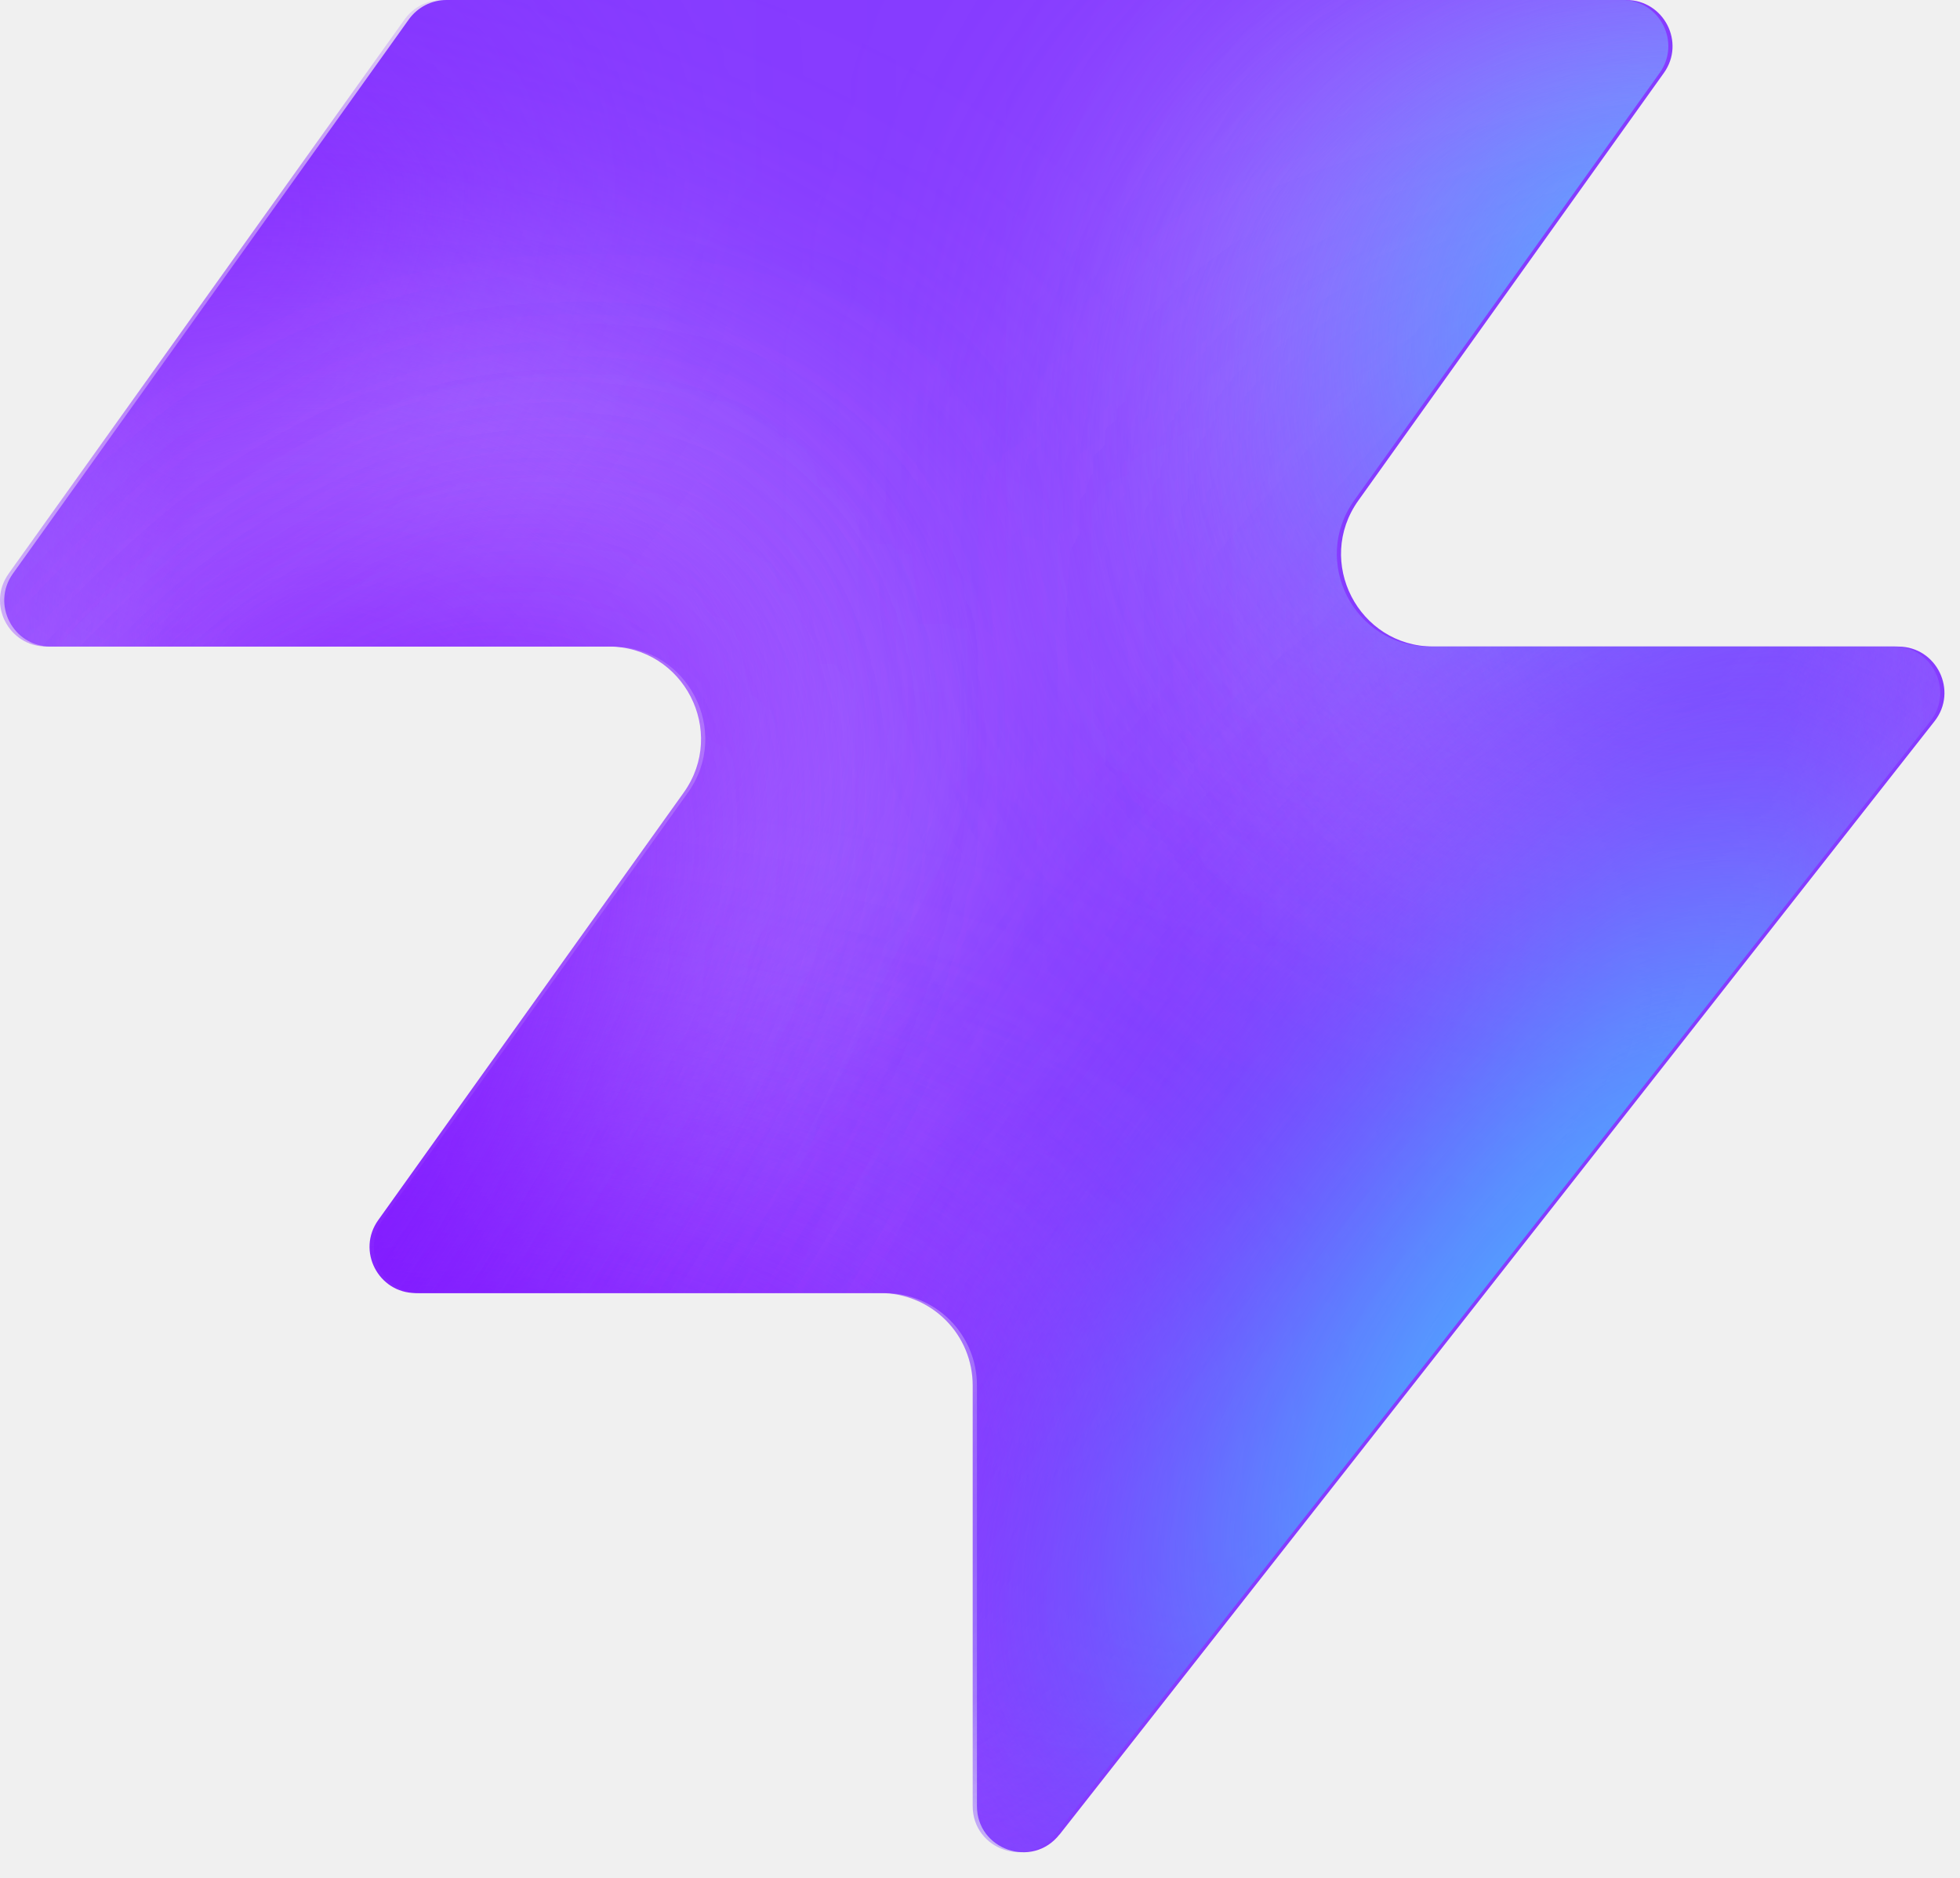
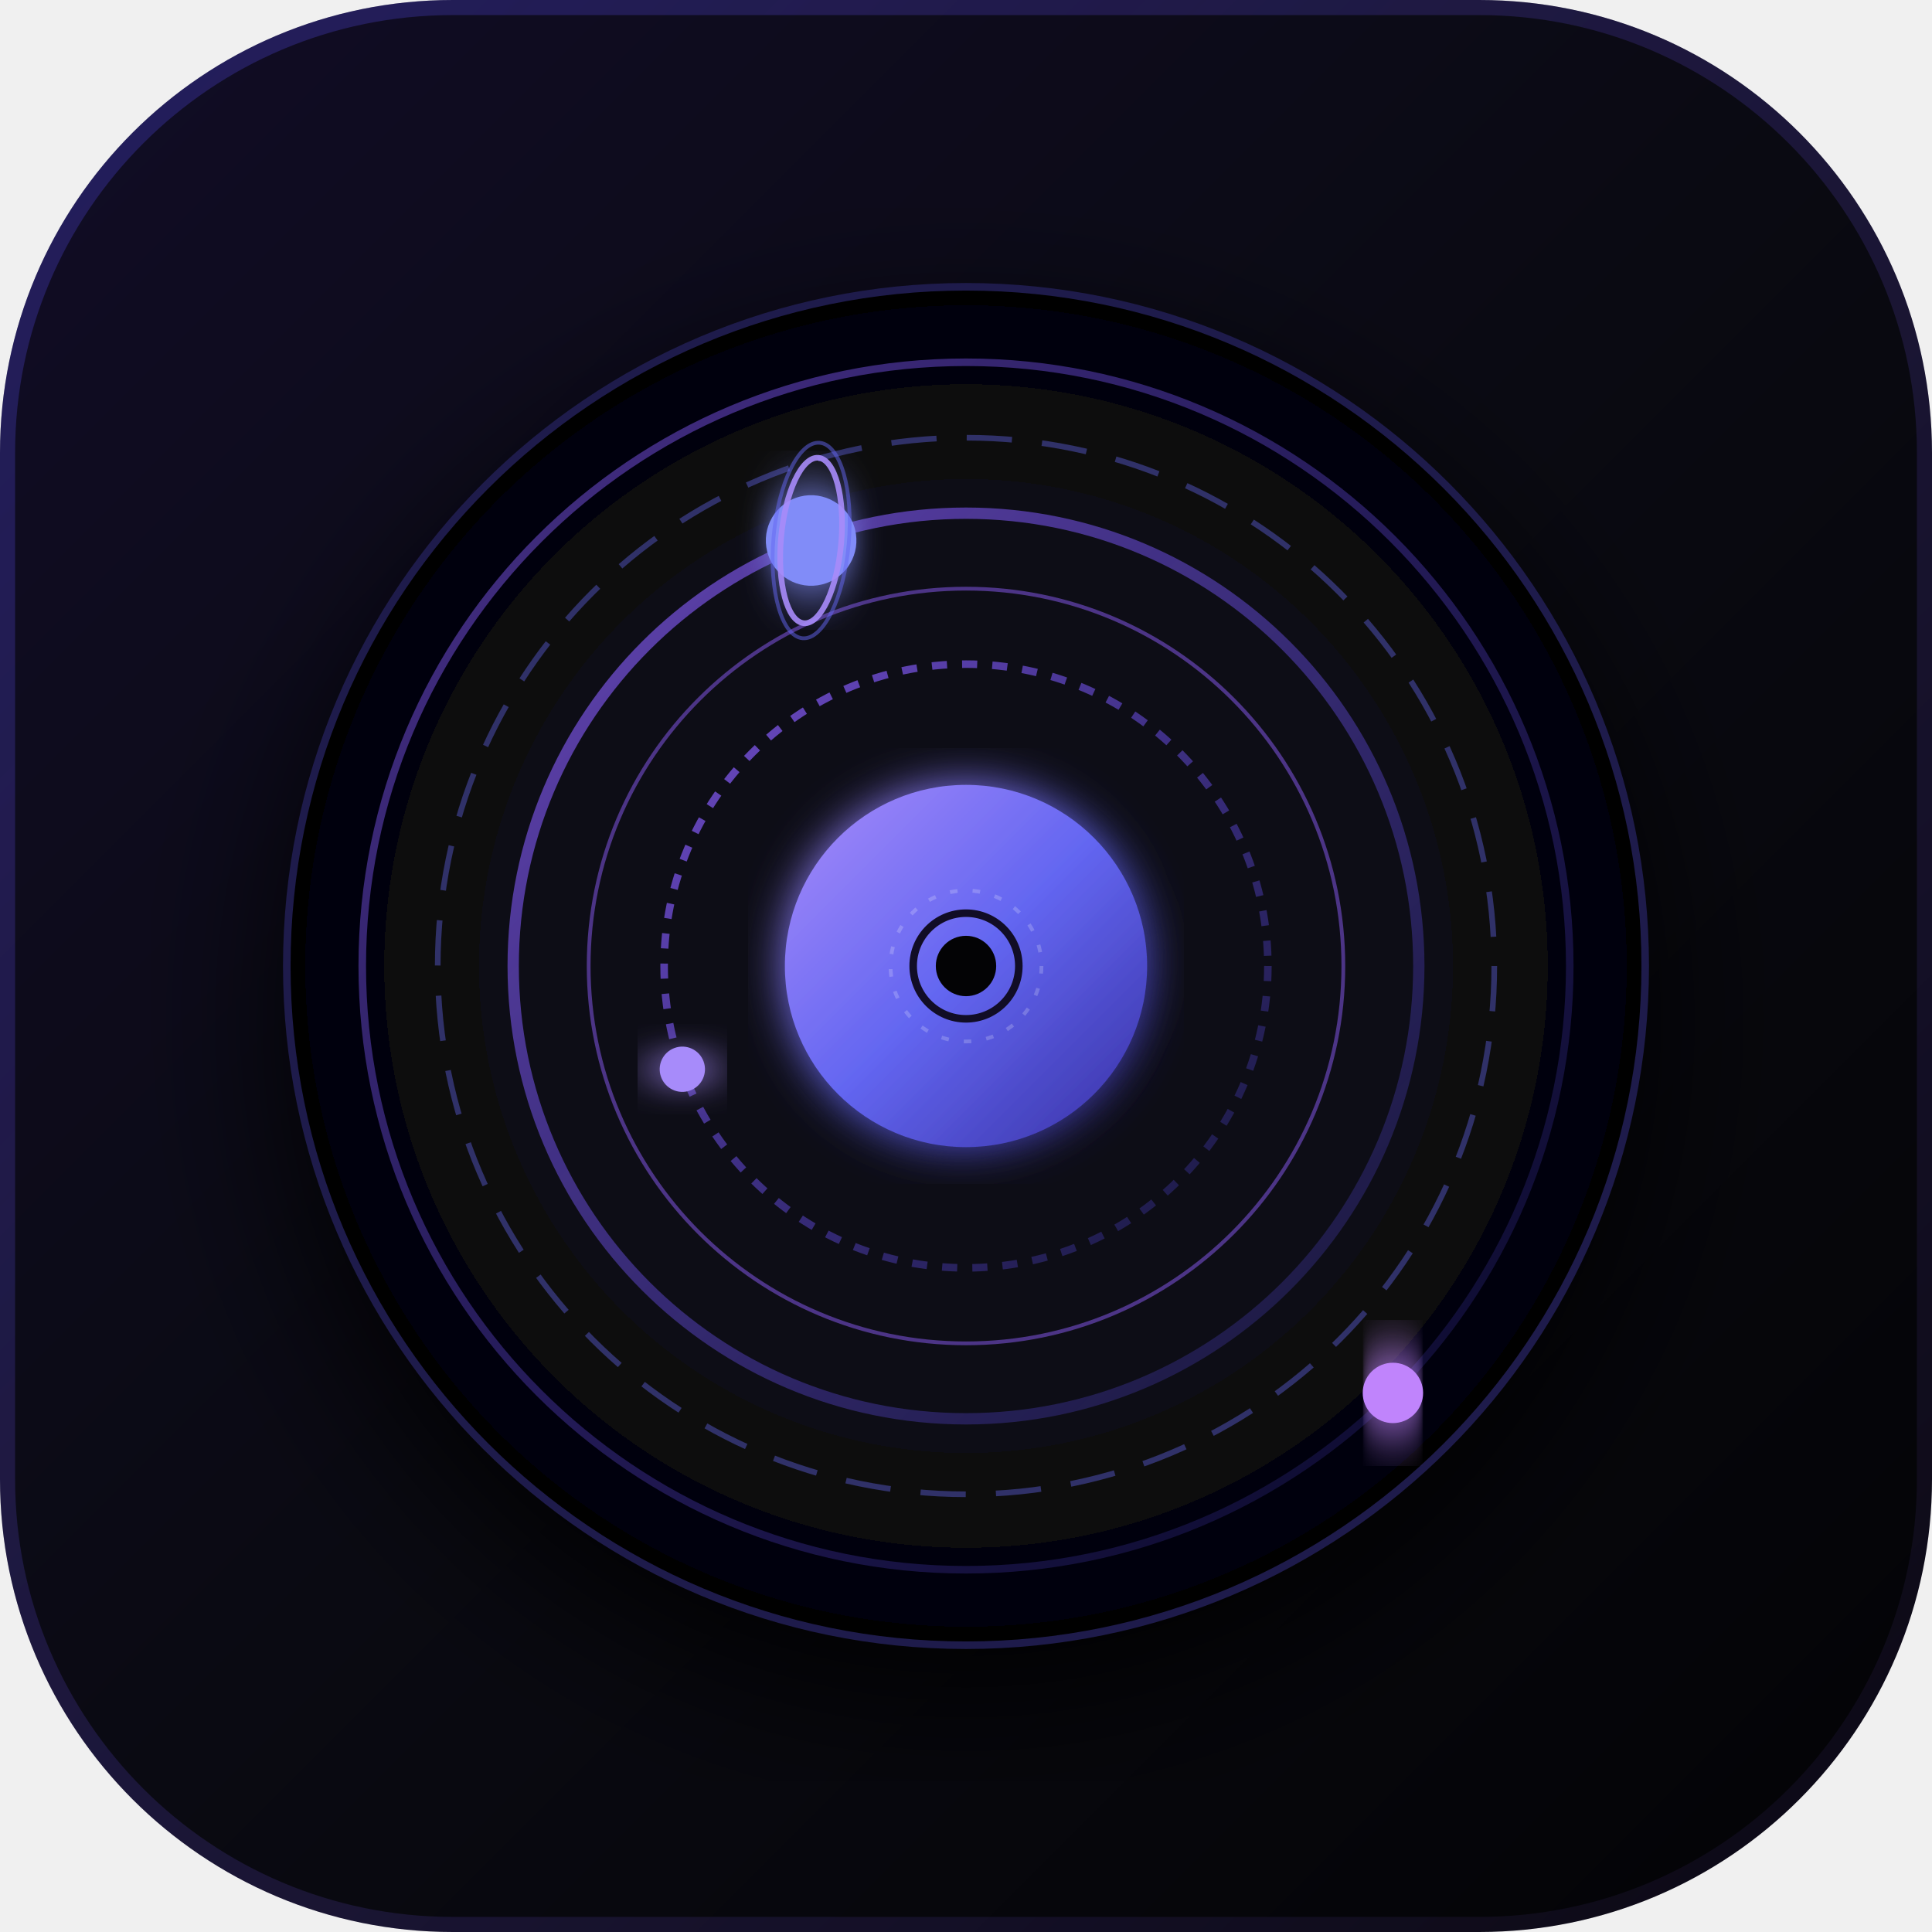
- <svg xmlns="http://www.w3.org/2000/svg" width="48" height="46" fill="none" viewBox="0 0 48 46">
-   <path fill="#863bff" d="M25.946 44.938c-.664.845-2.021.375-2.021-.698V33.937a2.26 2.26 0 0 0-2.262-2.262H10.287c-.92 0-1.456-1.04-.92-1.788l7.48-10.471c1.07-1.497 0-3.578-1.842-3.578H1.237c-.92 0-1.456-1.04-.92-1.788L10.013.474c.214-.297.556-.474.92-.474h28.894c.92 0 1.456 1.04.92 1.788l-7.48 10.471c-1.07 1.498 0 3.579 1.842 3.579h11.377c.943 0 1.473 1.088.89 1.83L25.947 44.94z" style="fill:#863bff;fill:color(display-p3 .525 .23 1);fill-opacity:1" />
-   <mask id="a" width="48" height="46" x="0" y="0" maskUnits="userSpaceOnUse" style="mask-type:alpha">
-     <path fill="#000" d="M25.842 44.938c-.664.844-2.021.375-2.021-.698V33.937a2.26 2.26 0 0 0-2.262-2.262H10.183c-.92 0-1.456-1.04-.92-1.788l7.48-10.471c1.07-1.498 0-3.579-1.842-3.579H1.133c-.92 0-1.456-1.04-.92-1.787L9.91.473c.214-.297.556-.474.92-.474h28.894c.92 0 1.456 1.04.92 1.788l-7.48 10.471c-1.07 1.498 0 3.578 1.842 3.578h11.377c.943 0 1.473 1.088.89 1.832L25.843 44.94z" style="fill:#000;fill-opacity:1" />
-   </mask>
-   <g mask="url(#a)">
-     <g filter="url(#b)">
-       <ellipse cx="5.508" cy="14.704" fill="#ede6ff" rx="5.508" ry="14.704" style="fill:#ede6ff;fill:color(display-p3 .927 .903 1);fill-opacity:1" transform="matrix(.00324 1 1 -.00324 -4.47 31.516)" />
-     </g>
-     <g filter="url(#c)">
-       <ellipse cx="10.399" cy="29.851" fill="#ede6ff" rx="10.399" ry="29.851" style="fill:#ede6ff;fill:color(display-p3 .927 .903 1);fill-opacity:1" transform="matrix(.00324 1 1 -.00324 -39.328 7.883)" />
-     </g>
-     <g filter="url(#d)">
-       <ellipse cx="5.508" cy="30.487" fill="#7e14ff" rx="5.508" ry="30.487" style="fill:#7e14ff;fill:color(display-p3 .492 .077 1);fill-opacity:1" transform="rotate(89.814 -25.913 -14.639)scale(1 -1)" />
-     </g>
-     <g filter="url(#e)">
-       <ellipse cx="5.508" cy="30.599" fill="#7e14ff" rx="5.508" ry="30.599" style="fill:#7e14ff;fill:color(display-p3 .492 .077 1);fill-opacity:1" transform="rotate(89.814 -32.644 -3.334)scale(1 -1)" />
-     </g>
-     <g filter="url(#f)">
-       <ellipse cx="5.508" cy="30.599" fill="#7e14ff" rx="5.508" ry="30.599" style="fill:#7e14ff;fill:color(display-p3 .492 .077 1);fill-opacity:1" transform="matrix(.00324 1 1 -.00324 -34.34 30.47)" />
-     </g>
-     <g filter="url(#g)">
-       <ellipse cx="14.072" cy="22.078" fill="#ede6ff" rx="14.072" ry="22.078" style="fill:#ede6ff;fill:color(display-p3 .927 .903 1);fill-opacity:1" transform="rotate(93.35 24.506 48.493)scale(-1 1)" />
-     </g>
-     <g filter="url(#h)">
-       <ellipse cx="3.47" cy="21.501" fill="#7e14ff" rx="3.47" ry="21.501" style="fill:#7e14ff;fill:color(display-p3 .492 .077 1);fill-opacity:1" transform="rotate(89.009 28.708 47.59)scale(-1 1)" />
-     </g>
-     <g filter="url(#i)">
-       <ellipse cx="3.47" cy="21.501" fill="#7e14ff" rx="3.47" ry="21.501" style="fill:#7e14ff;fill:color(display-p3 .492 .077 1);fill-opacity:1" transform="rotate(89.009 28.708 47.59)scale(-1 1)" />
-     </g>
-     <g filter="url(#j)">
-       <ellipse cx=".387" cy="8.972" fill="#7e14ff" rx="4.407" ry="29.108" style="fill:#7e14ff;fill:color(display-p3 .492 .077 1);fill-opacity:1" transform="rotate(39.51 .387 8.972)" />
-     </g>
-     <g filter="url(#k)">
-       <ellipse cx="47.523" cy="-6.092" fill="#7e14ff" rx="4.407" ry="29.108" style="fill:#7e14ff;fill:color(display-p3 .492 .077 1);fill-opacity:1" transform="rotate(37.892 47.523 -6.092)" />
-     </g>
-     <g filter="url(#l)">
-       <ellipse cx="41.412" cy="6.333" fill="#47bfff" rx="5.971" ry="9.665" style="fill:#47bfff;fill:color(display-p3 .28 .748 1);fill-opacity:1" transform="rotate(37.892 41.412 6.333)" />
-     </g>
-     <g filter="url(#m)">
-       <ellipse cx="-1.879" cy="38.332" fill="#7e14ff" rx="4.407" ry="29.108" style="fill:#7e14ff;fill:color(display-p3 .492 .077 1);fill-opacity:1" transform="rotate(37.892 -1.88 38.332)" />
-     </g>
-     <g filter="url(#n)">
-       <ellipse cx="-1.879" cy="38.332" fill="#7e14ff" rx="4.407" ry="29.108" style="fill:#7e14ff;fill:color(display-p3 .492 .077 1);fill-opacity:1" transform="rotate(37.892 -1.88 38.332)" />
-     </g>
-     <g filter="url(#o)">
-       <ellipse cx="35.651" cy="29.907" fill="#7e14ff" rx="4.407" ry="29.108" style="fill:#7e14ff;fill:color(display-p3 .492 .077 1);fill-opacity:1" transform="rotate(37.892 35.651 29.907)" />
-     </g>
-     <g filter="url(#p)">
-       <ellipse cx="38.418" cy="32.4" fill="#47bfff" rx="5.971" ry="15.297" style="fill:#47bfff;fill:color(display-p3 .28 .748 1);fill-opacity:1" transform="rotate(37.892 38.418 32.4)" />
-     </g>
-   </g>
+ <svg xmlns="http://www.w3.org/2000/svg" viewBox="0 0 512 512">
  <defs>
-     <filter id="b" width="60.045" height="41.654" x="-19.77" y="16.149" color-interpolation-filters="sRGB" filterUnits="userSpaceOnUse">
-       <feFlood flood-opacity="0" result="BackgroundImageFix" />
-       <feBlend in="SourceGraphic" in2="BackgroundImageFix" result="shape" />
-       <feGaussianBlur result="effect1_foregroundBlur_2002_17158" stdDeviation="7.659" />
+     <linearGradient id="bg" x1="0%" y1="0%" x2="100%" y2="100%">
+       <stop offset="0%" stop-color="#110d26" />
+       <stop offset="50%" stop-color="#0a0a12" />
+       <stop offset="100%" stop-color="#030305" />
+     </linearGradient>
+     <linearGradient id="border-glow" x1="0%" y1="0%" x2="100%" y2="100%">
+       <stop offset="0%" stop-color="#4f46e5" stop-opacity="0.3" />
+       <stop offset="100%" stop-color="#8b5cf6" stop-opacity="0.05" />
+     </linearGradient>
+     <linearGradient id="center" x1="0%" y1="0%" x2="100%" y2="100%">
+       <stop offset="0%" stop-color="#a78bfa" />
+       <stop offset="50%" stop-color="#6366f1" />
+       <stop offset="100%" stop-color="#3730a3" />
+     </linearGradient>
+     <linearGradient id="groove-glow" x1="0%" y1="0%" x2="100%" y2="100%">
+       <stop offset="0%" stop-color="#8b5cf6" stop-opacity="0.9" />
+       <stop offset="100%" stop-color="#4f46e5" stop-opacity="0.2" />
+     </linearGradient>
+     <radialGradient id="vinyl-body" cx="50%" cy="50%" r="50%">
+       <stop offset="70%" stop-color="#0a0a12" />
+       <stop offset="100%" stop-color="#030305" />
+     </radialGradient>
+     <filter id="vinyl-shadow" x="-10%" y="-10%" width="120%" height="120%">
+       <feDropShadow dx="0" dy="15" stdDeviation="20" flood-color="#000" flood-opacity="0.9" />
    </filter>
-     <filter id="c" width="90.34" height="51.437" x="-54.613" y="-7.533" color-interpolation-filters="sRGB" filterUnits="userSpaceOnUse">
-       <feFlood flood-opacity="0" result="BackgroundImageFix" />
-       <feBlend in="SourceGraphic" in2="BackgroundImageFix" result="shape" />
-       <feGaussianBlur result="effect1_foregroundBlur_2002_17158" stdDeviation="7.659" />
-     </filter>
-     <filter id="d" width="79.355" height="29.4" x="-49.64" y="2.03" color-interpolation-filters="sRGB" filterUnits="userSpaceOnUse">
-       <feFlood flood-opacity="0" result="BackgroundImageFix" />
-       <feBlend in="SourceGraphic" in2="BackgroundImageFix" result="shape" />
-       <feGaussianBlur result="effect1_foregroundBlur_2002_17158" stdDeviation="4.596" />
-     </filter>
-     <filter id="e" width="79.579" height="29.4" x="-45.045" y="20.029" color-interpolation-filters="sRGB" filterUnits="userSpaceOnUse">
-       <feFlood flood-opacity="0" result="BackgroundImageFix" />
-       <feBlend in="SourceGraphic" in2="BackgroundImageFix" result="shape" />
-       <feGaussianBlur result="effect1_foregroundBlur_2002_17158" stdDeviation="4.596" />
-     </filter>
-     <filter id="f" width="79.579" height="29.4" x="-43.513" y="21.178" color-interpolation-filters="sRGB" filterUnits="userSpaceOnUse">
-       <feFlood flood-opacity="0" result="BackgroundImageFix" />
-       <feBlend in="SourceGraphic" in2="BackgroundImageFix" result="shape" />
-       <feGaussianBlur result="effect1_foregroundBlur_2002_17158" stdDeviation="4.596" />
-     </filter>
-     <filter id="g" width="74.749" height="58.852" x="15.756" y="-17.901" color-interpolation-filters="sRGB" filterUnits="userSpaceOnUse">
-       <feFlood flood-opacity="0" result="BackgroundImageFix" />
-       <feBlend in="SourceGraphic" in2="BackgroundImageFix" result="shape" />
-       <feGaussianBlur result="effect1_foregroundBlur_2002_17158" stdDeviation="7.659" />
-     </filter>
-     <filter id="h" width="61.377" height="25.362" x="23.548" y="2.284" color-interpolation-filters="sRGB" filterUnits="userSpaceOnUse">
-       <feFlood flood-opacity="0" result="BackgroundImageFix" />
-       <feBlend in="SourceGraphic" in2="BackgroundImageFix" result="shape" />
-       <feGaussianBlur result="effect1_foregroundBlur_2002_17158" stdDeviation="4.596" />
-     </filter>
-     <filter id="i" width="61.377" height="25.362" x="23.548" y="2.284" color-interpolation-filters="sRGB" filterUnits="userSpaceOnUse">
-       <feFlood flood-opacity="0" result="BackgroundImageFix" />
-       <feBlend in="SourceGraphic" in2="BackgroundImageFix" result="shape" />
-       <feGaussianBlur result="effect1_foregroundBlur_2002_17158" stdDeviation="4.596" />
-     </filter>
-     <filter id="j" width="56.045" height="63.649" x="-27.636" y="-22.853" color-interpolation-filters="sRGB" filterUnits="userSpaceOnUse">
-       <feFlood flood-opacity="0" result="BackgroundImageFix" />
-       <feBlend in="SourceGraphic" in2="BackgroundImageFix" result="shape" />
-       <feGaussianBlur result="effect1_foregroundBlur_2002_17158" stdDeviation="4.596" />
-     </filter>
-     <filter id="k" width="54.814" height="64.646" x="20.116" y="-38.415" color-interpolation-filters="sRGB" filterUnits="userSpaceOnUse">
-       <feFlood flood-opacity="0" result="BackgroundImageFix" />
-       <feBlend in="SourceGraphic" in2="BackgroundImageFix" result="shape" />
-       <feGaussianBlur result="effect1_foregroundBlur_2002_17158" stdDeviation="4.596" />
-     </filter>
-     <filter id="l" width="33.541" height="35.313" x="24.641" y="-11.323" color-interpolation-filters="sRGB" filterUnits="userSpaceOnUse">
-       <feFlood flood-opacity="0" result="BackgroundImageFix" />
-       <feBlend in="SourceGraphic" in2="BackgroundImageFix" result="shape" />
-       <feGaussianBlur result="effect1_foregroundBlur_2002_17158" stdDeviation="4.596" />
-     </filter>
-     <filter id="m" width="54.814" height="64.646" x="-29.286" y="6.009" color-interpolation-filters="sRGB" filterUnits="userSpaceOnUse">
-       <feFlood flood-opacity="0" result="BackgroundImageFix" />
-       <feBlend in="SourceGraphic" in2="BackgroundImageFix" result="shape" />
-       <feGaussianBlur result="effect1_foregroundBlur_2002_17158" stdDeviation="4.596" />
-     </filter>
-     <filter id="n" width="54.814" height="64.646" x="-29.286" y="6.009" color-interpolation-filters="sRGB" filterUnits="userSpaceOnUse">
-       <feFlood flood-opacity="0" result="BackgroundImageFix" />
-       <feBlend in="SourceGraphic" in2="BackgroundImageFix" result="shape" />
-       <feGaussianBlur result="effect1_foregroundBlur_2002_17158" stdDeviation="4.596" />
-     </filter>
-     <filter id="o" width="54.814" height="64.646" x="8.244" y="-2.416" color-interpolation-filters="sRGB" filterUnits="userSpaceOnUse">
-       <feFlood flood-opacity="0" result="BackgroundImageFix" />
-       <feBlend in="SourceGraphic" in2="BackgroundImageFix" result="shape" />
-       <feGaussianBlur result="effect1_foregroundBlur_2002_17158" stdDeviation="4.596" />
-     </filter>
-     <filter id="p" width="39.409" height="43.623" x="18.713" y="10.588" color-interpolation-filters="sRGB" filterUnits="userSpaceOnUse">
-       <feFlood flood-opacity="0" result="BackgroundImageFix" />
-       <feBlend in="SourceGraphic" in2="BackgroundImageFix" result="shape" />
-       <feGaussianBlur result="effect1_foregroundBlur_2002_17158" stdDeviation="4.596" />
+     <filter id="glow">
+       <feGaussianBlur stdDeviation="6" result="coloredBlur" />
+       <feMerge>
+         <feMergeNode in="coloredBlur" />
+         <feMergeNode in="SourceGraphic" />
+       </feMerge>
    </filter>
  </defs>
+   <rect width="512" height="512" rx="120" fill="url(#bg)" />
+   <rect x="2" y="2" width="508" height="508" rx="118" fill="none" stroke="url(#border-glow)" stroke-width="4" />
+   <g transform="translate(256, 256)">
+     <circle cx="0" cy="0" r="180" fill="url(#vinyl-body)" filter="url(#vinyl-shadow)" />
+     <circle cx="0" cy="0" r="180" fill="none" stroke="#1e1b4b" stroke-width="2" />
+     <circle cx="0" cy="0" r="160" fill="none" stroke="url(#groove-glow)" stroke-width="2" opacity="0.6" />
+     <circle cx="0" cy="0" r="140" fill="none" stroke="#6366f1" stroke-width="1.5" opacity="0.4" stroke-dasharray="12 8" />
+     <circle cx="0" cy="0" r="120" fill="none" stroke="url(#groove-glow)" stroke-width="3" opacity="0.8" />
+     <circle cx="0" cy="0" r="100" fill="none" stroke="#8b5cf6" stroke-width="1" opacity="0.5" />
+     <circle cx="0" cy="0" r="80" fill="none" stroke="url(#groove-glow)" stroke-width="2" opacity="0.9" stroke-dasharray="4 4" />
+     <g transform="rotate(45) translate(160, 0)">
+       <circle cx="0" cy="0" r="8" fill="#c084fc" filter="url(#glow)" />
+     </g>
+     <g transform="rotate(-110) translate(120, 0)">
+       <circle cx="0" cy="0" r="12" fill="#818cf8" filter="url(#glow)" />
+       <ellipse cx="0" cy="0" rx="22" ry="8" fill="none" stroke="#a78bfa" stroke-width="1.5" opacity="0.9" transform="rotate(25)" />
+       <ellipse cx="0" cy="0" rx="26" ry="10" fill="none" stroke="#6366f1" stroke-width="1" opacity="0.5" transform="rotate(25)" />
+     </g>
+     <g transform="rotate(160) translate(80, 0)">
+       <circle cx="0" cy="0" r="6" fill="#a78bfa" filter="url(#glow)" />
+     </g>
+     <circle cx="0" cy="0" r="48" fill="url(#center)" filter="url(#glow)" />
+     <circle cx="0" cy="0" r="8" fill="#030305" />
+     <circle cx="0" cy="0" r="14" fill="none" stroke="#110d26" stroke-width="2" />
+     <circle cx="0" cy="0" r="20" fill="none" stroke="#ffffff" stroke-width="1" opacity="0.2" stroke-dasharray="2 4" />
+   </g>
</svg>
